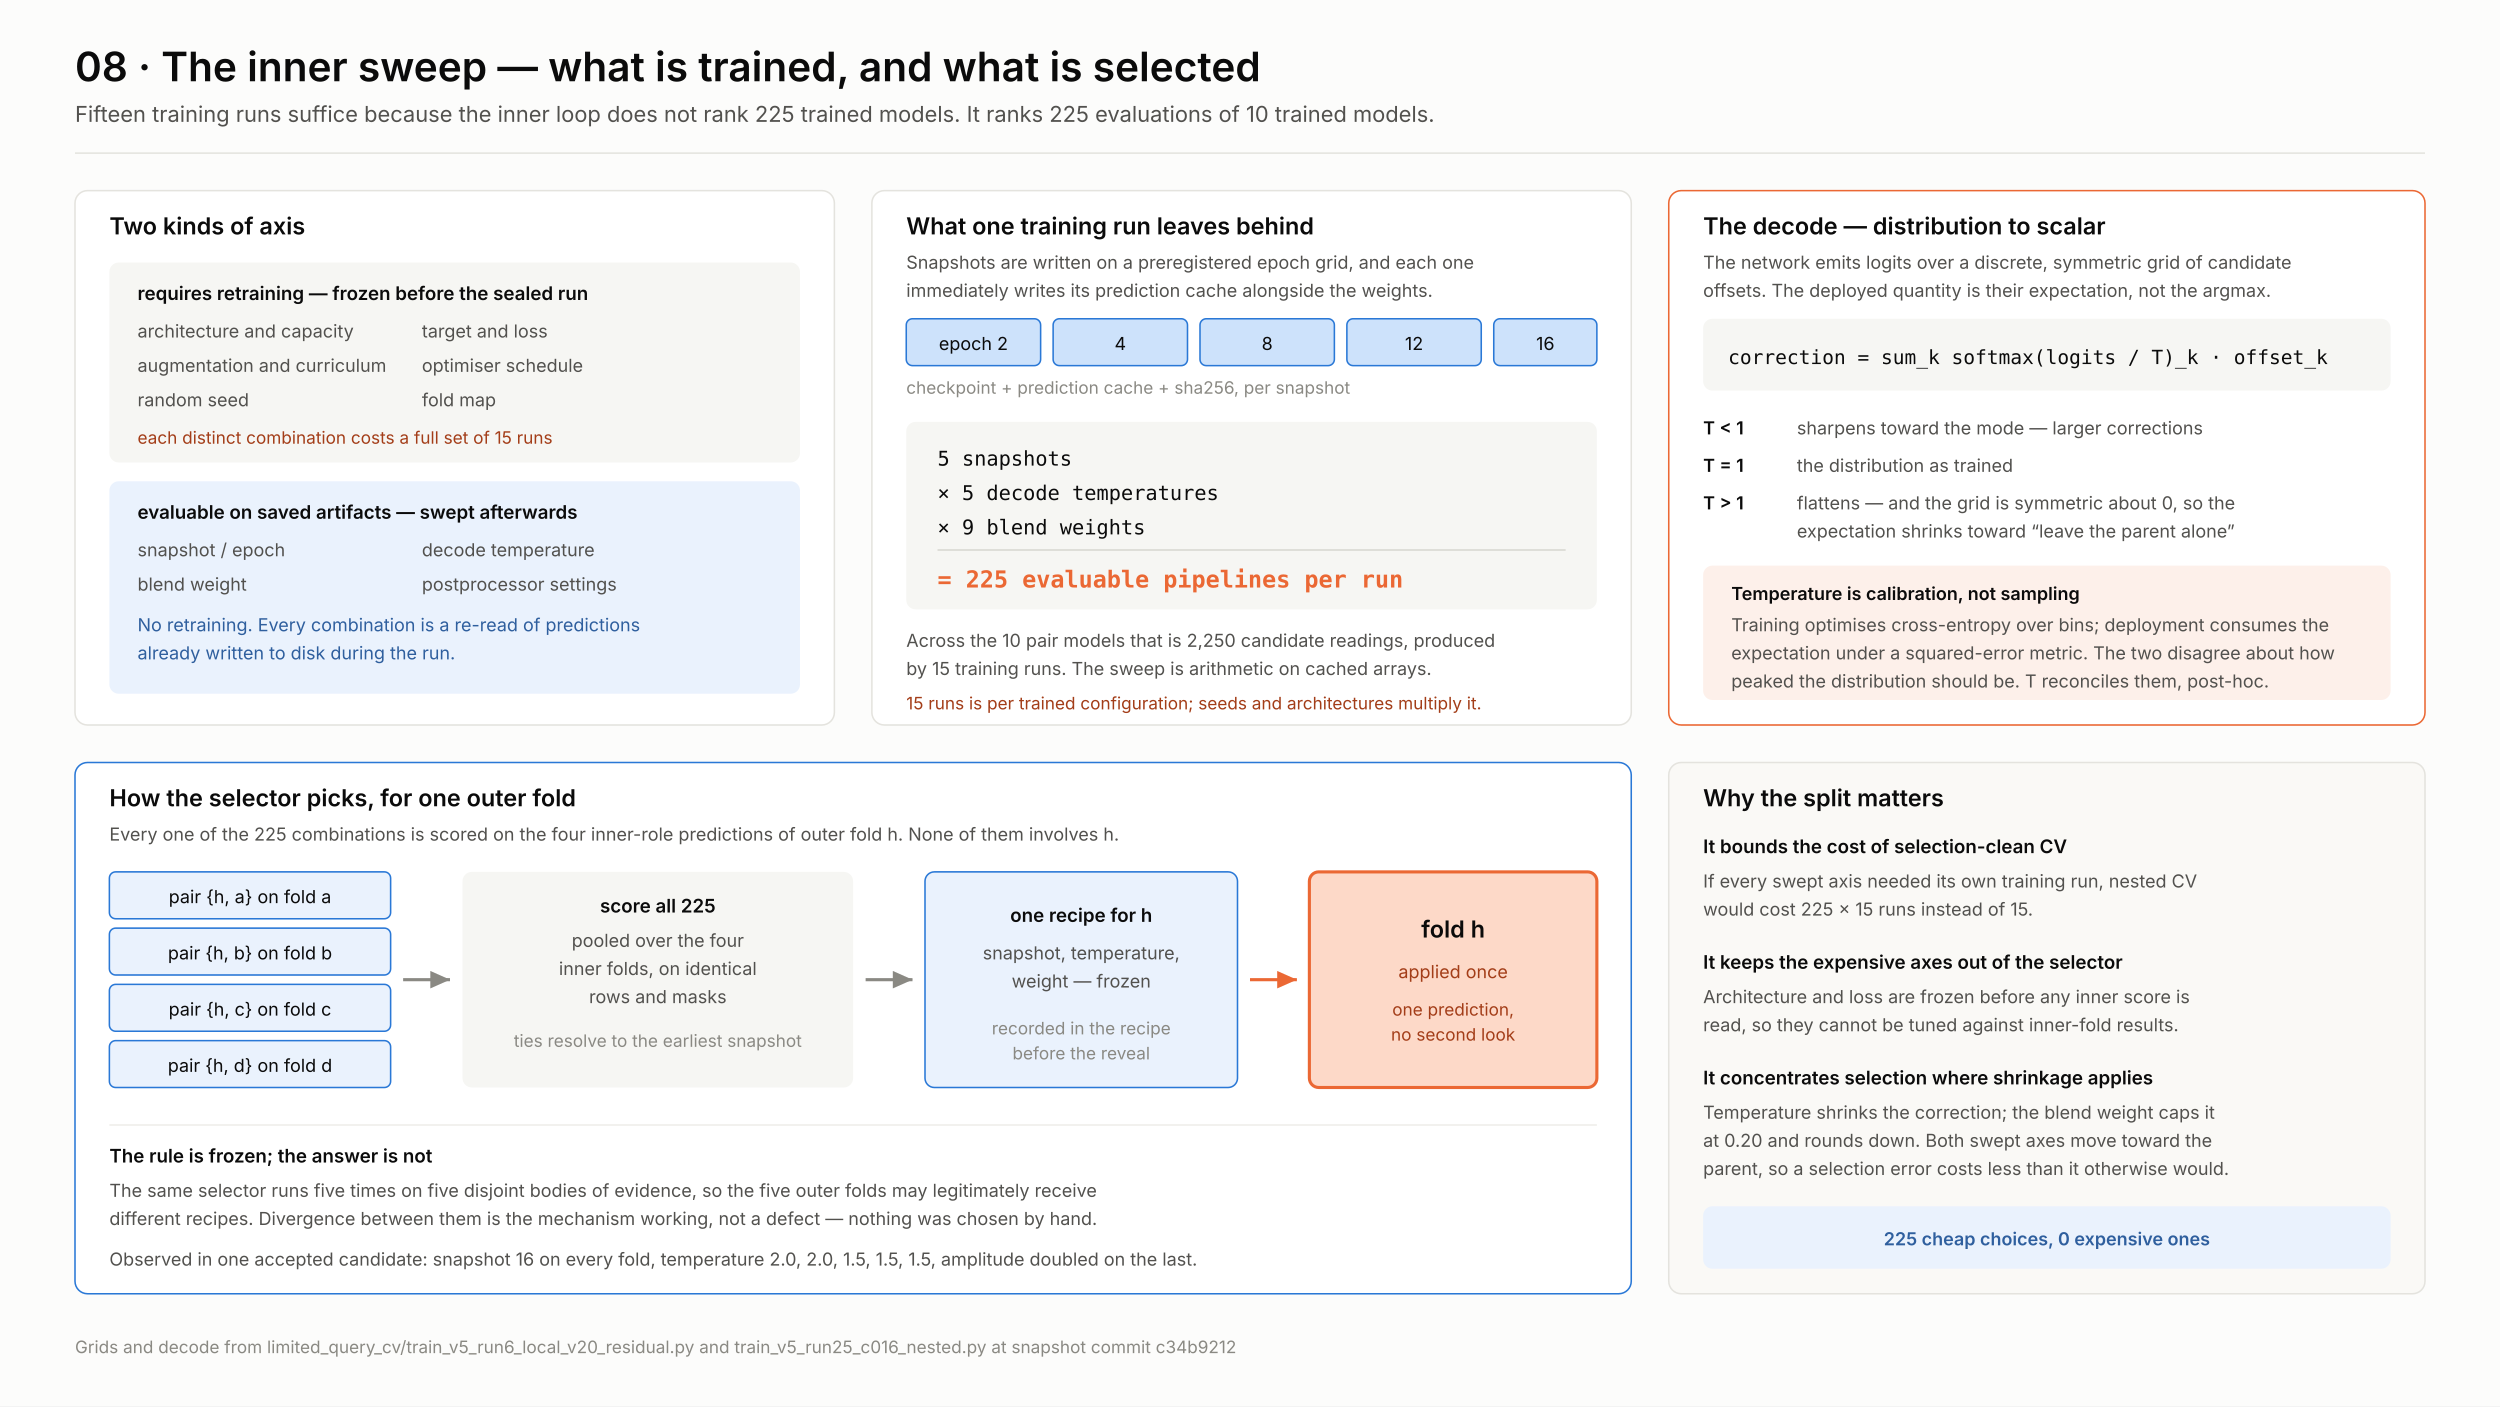
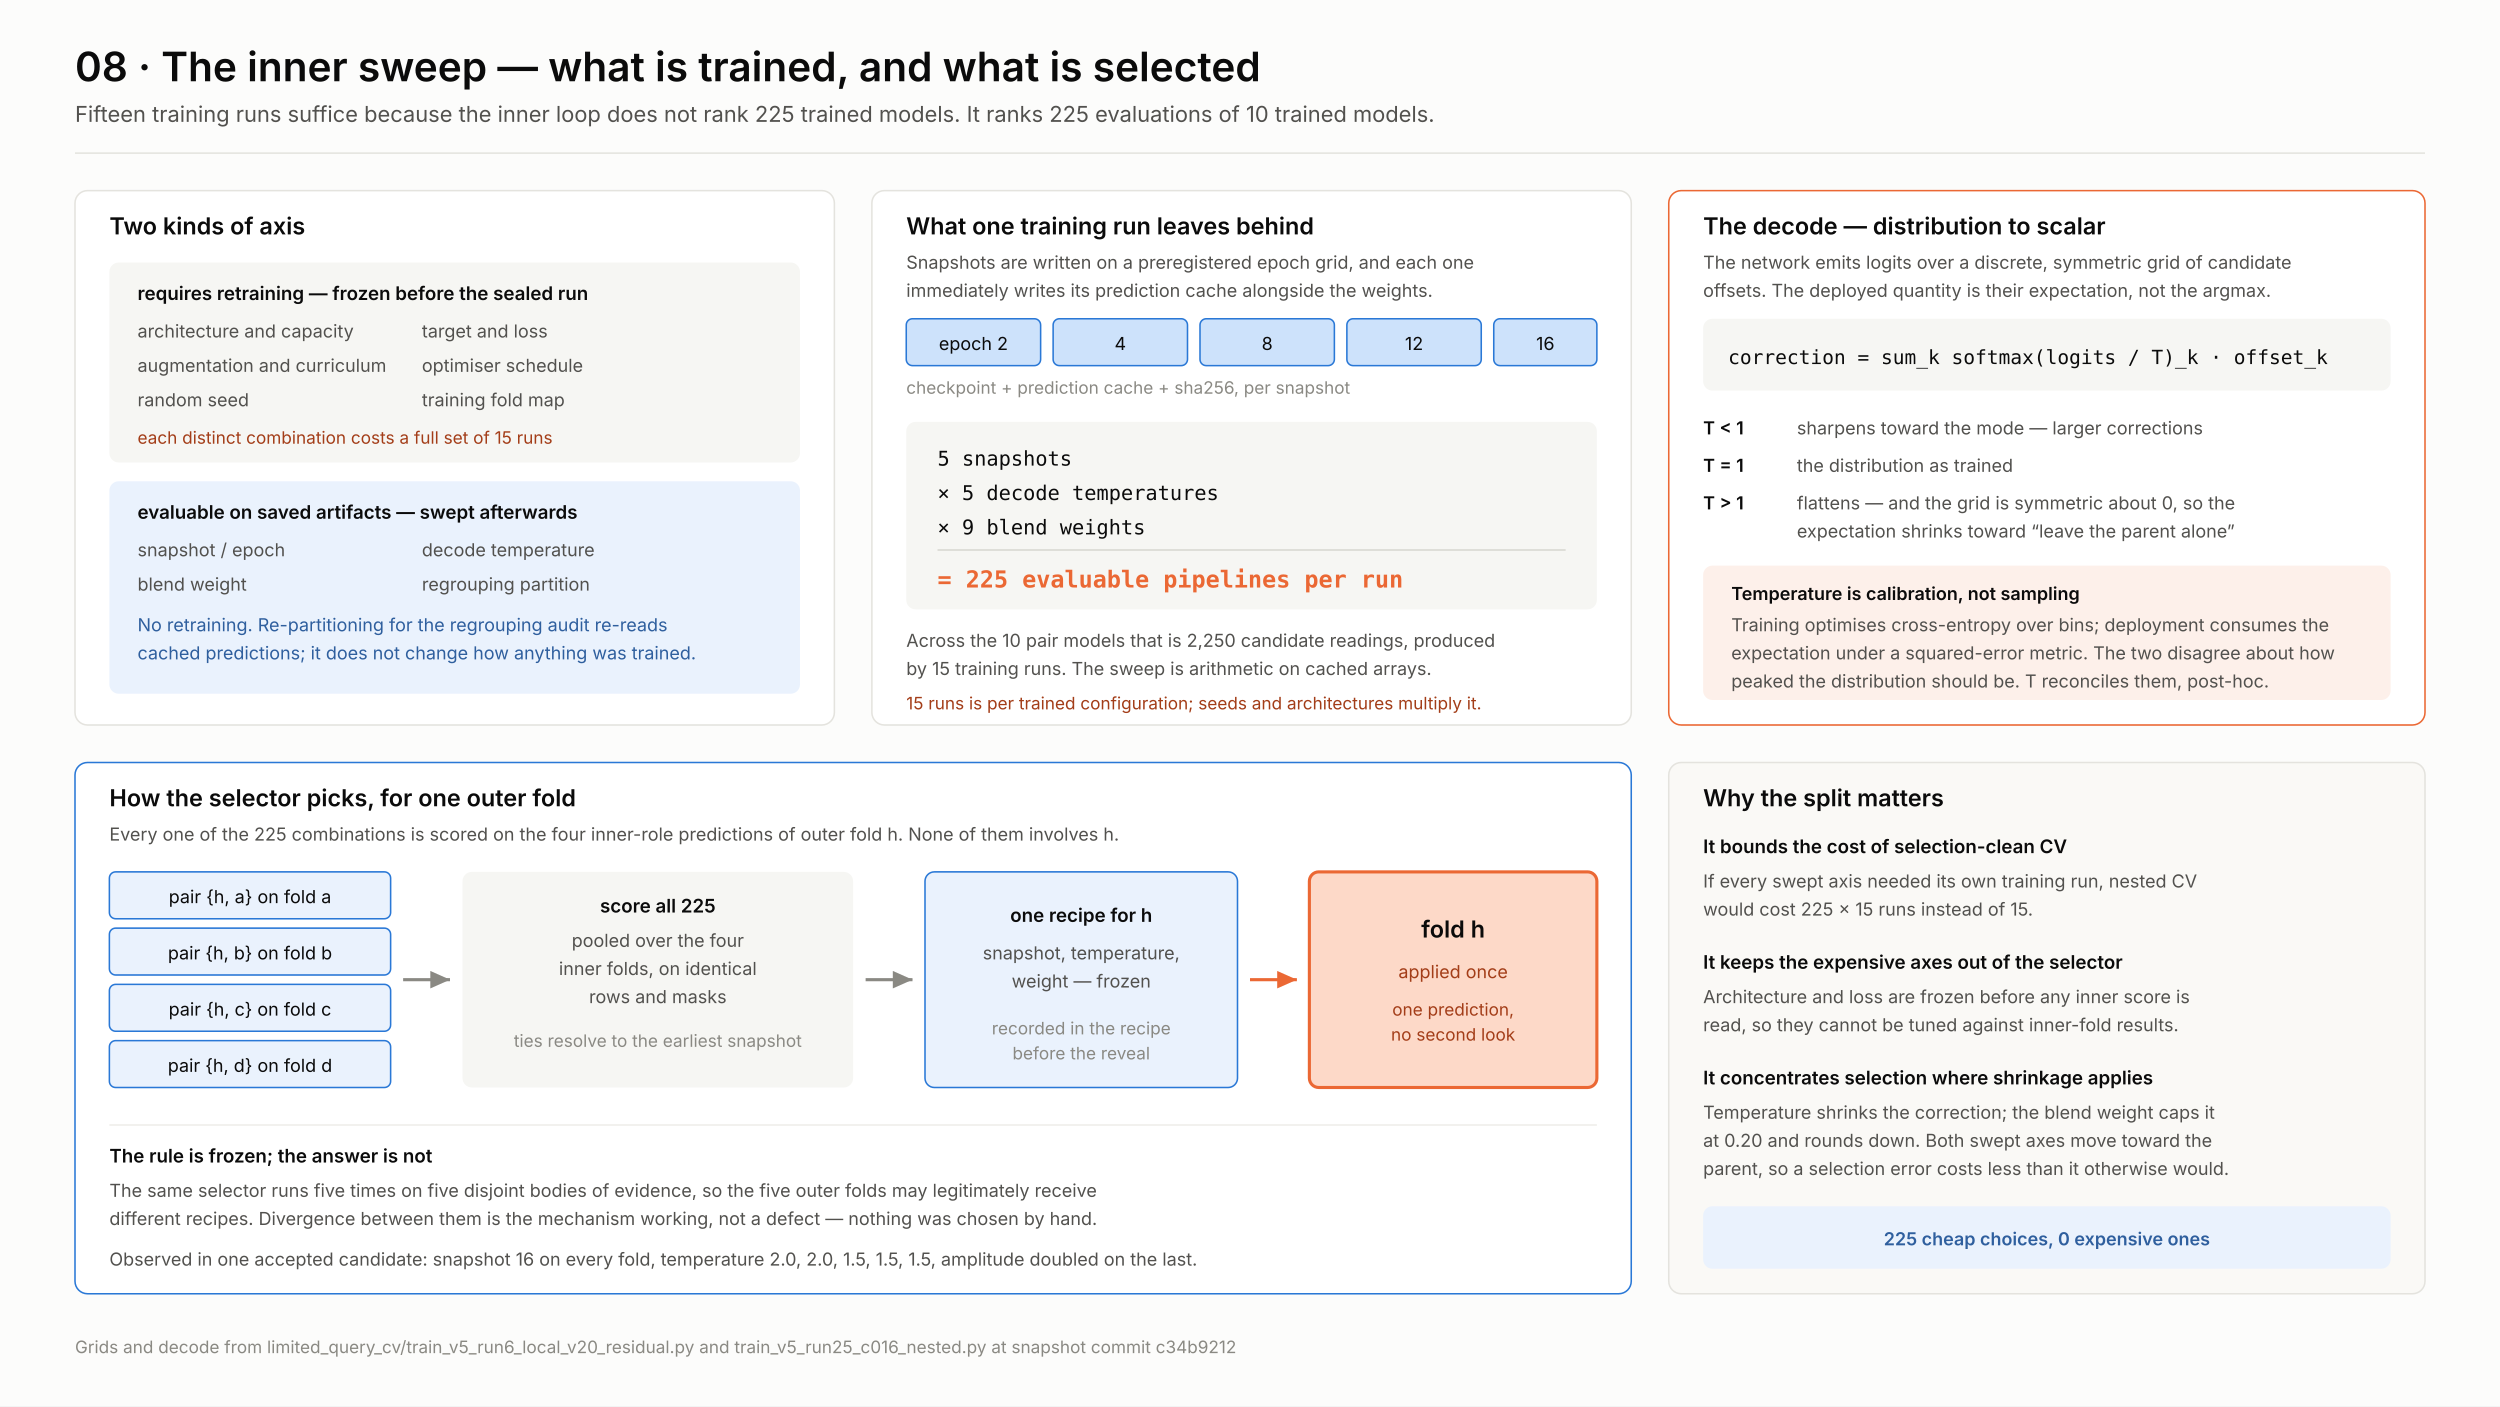
<svg xmlns="http://www.w3.org/2000/svg" viewBox="0 0 1600 900" width="1600" height="900" font-family="Inter, 'Helvetica Neue', Helvetica, Arial, sans-serif">
  <defs>
    <marker id="arrow" viewBox="0 0 10 10" refX="9" refY="5" markerWidth="7" markerHeight="7" orient="auto-start-reverse">
      <path d="M 0 1 L 9 5 L 0 9 z" fill="#8a8983" />
    </marker>
    <marker id="arrowOr" viewBox="0 0 10 10" refX="9" refY="5" markerWidth="7" markerHeight="7" orient="auto-start-reverse">
      <path d="M 0 1 L 9 5 L 0 9 z" fill="#eb6834" />
    </marker>
  </defs>
  <rect width="1600" height="900" fill="#fcfcfb" />
  <text x="48" y="52" font-size="26" font-weight="600" fill="#0b0b0b">08 · The inner sweep — what is trained, and what is selected</text>
  <text x="48" y="78" font-size="14" fill="#52514e">Fifteen training runs suffice because the inner loop does not rank 225 trained models. It ranks 225 evaluations of 10 trained models.</text>
  <line x1="48" y1="98" x2="1552" y2="98" stroke="#e4e3de" />
  <rect x="48" y="122" width="486" height="342" rx="8" fill="#ffffff" stroke="#e4e3de" />
  <text x="70" y="150" font-size="15" font-weight="600" fill="#0b0b0b">Two kinds of axis</text>
  <rect x="70" y="168" width="442" height="128" rx="6" fill="#f6f6f3" />
  <text x="88" y="192" font-size="12" font-weight="600" fill="#0b0b0b">requires retraining — frozen before the sealed run</text>
  <g font-size="11.5" fill="#52514e">
    <text x="88" y="216">architecture and capacity</text>
    <text x="270" y="216">target and loss</text>
    <text x="88" y="238">augmentation and curriculum</text>
    <text x="270" y="238">optimiser schedule</text>
    <text x="88" y="260">random seed</text>
-     <text x="270" y="260">fold map</text>
+     <text x="270" y="260">training fold map</text>
  </g>
  <text x="88" y="284" font-size="11" fill="#a33d18">each distinct combination costs a full set of 15 runs</text>
  <rect x="70" y="308" width="442" height="136" rx="6" fill="#eaf2fd" />
  <text x="88" y="332" font-size="12" font-weight="600" fill="#0b0b0b">evaluable on saved artifacts — swept afterwards</text>
  <g font-size="11.5" fill="#52514e">
    <text x="88" y="356">snapshot / epoch</text>
    <text x="270" y="356">decode temperature</text>
    <text x="88" y="378">blend weight</text>
-     <text x="270" y="378">postprocessor settings</text>
+     <text x="270" y="378">regrouping partition</text>
  </g>
-   <text x="88" y="404" font-size="11.5" fill="#2f5f9e">No retraining. Every combination is a re-read of predictions</text>
-   <text x="88" y="422" font-size="11.5" fill="#2f5f9e">already written to disk during the run.</text>
+   <text x="88" y="404" font-size="11.5" fill="#2f5f9e">No retraining. Re-partitioning for the regrouping audit re-reads</text>
+   <text x="88" y="422" font-size="11.5" fill="#2f5f9e">cached predictions; it does not change how anything was trained.</text>
  <rect x="558" y="122" width="486" height="342" rx="8" fill="#ffffff" stroke="#e4e3de" />
  <text x="580" y="150" font-size="15" font-weight="600" fill="#0b0b0b">What one training run leaves behind</text>
  <text x="580" y="172" font-size="11.5" fill="#52514e">Snapshots are written on a preregistered epoch grid, and each one</text>
  <text x="580" y="190" font-size="11.5" fill="#52514e">immediately writes its prediction cache alongside the weights.</text>
  <g>
    <rect x="580" y="204" width="86" height="30" rx="4" fill="#cde2fb" stroke="#2a78d6" />
    <text x="623" y="224" font-size="11.5" fill="#0b0b0b" text-anchor="middle">epoch 2</text>
    <rect x="674" y="204" width="86" height="30" rx="4" fill="#cde2fb" stroke="#2a78d6" />
    <text x="717" y="224" font-size="11.5" fill="#0b0b0b" text-anchor="middle">4</text>
    <rect x="768" y="204" width="86" height="30" rx="4" fill="#cde2fb" stroke="#2a78d6" />
    <text x="811" y="224" font-size="11.5" fill="#0b0b0b" text-anchor="middle">8</text>
    <rect x="862" y="204" width="86" height="30" rx="4" fill="#cde2fb" stroke="#2a78d6" />
    <text x="905" y="224" font-size="11.5" fill="#0b0b0b" text-anchor="middle">12</text>
    <rect x="956" y="204" width="66" height="30" rx="4" fill="#cde2fb" stroke="#2a78d6" />
    <text x="989" y="224" font-size="11.5" fill="#0b0b0b" text-anchor="middle">16</text>
  </g>
  <text x="580" y="252" font-size="11" fill="#8a8983">checkpoint + prediction cache + sha256, per snapshot</text>
  <rect x="580" y="270" width="442" height="120" rx="6" fill="#f6f6f3" />
  <g font-size="13" font-family="ui-monospace, Menlo, Consolas, monospace" fill="#0b0b0b">
    <text x="600" y="298">  5 snapshots</text>
    <text x="600" y="320">×  5 decode temperatures</text>
    <text x="600" y="342">×  9 blend weights</text>
  </g>
  <line x1="600" y1="352" x2="1002" y2="352" stroke="#d8d7d1" />
  <text x="600" y="376" font-size="15" font-weight="600" font-family="ui-monospace, Menlo, Consolas, monospace" fill="#eb6834">= 225 evaluable pipelines per run</text>
  <text x="580" y="414" font-size="11.5" fill="#52514e">Across the 10 pair models that is 2,250 candidate readings, produced</text>
  <text x="580" y="432" font-size="11.5" fill="#52514e">by 15 training runs. The sweep is arithmetic on cached arrays.</text>
  <text x="580" y="454" font-size="11" fill="#a33d18">15 runs is per trained configuration; seeds and architectures multiply it.</text>
  <rect x="1068" y="122" width="484" height="342" rx="8" fill="#ffffff" stroke="#eb6834" />
  <text x="1090" y="150" font-size="15" font-weight="600" fill="#0b0b0b">The decode — distribution to scalar</text>
  <text x="1090" y="172" font-size="11.5" fill="#52514e">The network emits logits over a discrete, symmetric grid of candidate</text>
  <text x="1090" y="190" font-size="11.5" fill="#52514e">offsets. The deployed quantity is their expectation, not the argmax.</text>
  <rect x="1090" y="204" width="440" height="46" rx="6" fill="#f6f6f3" />
  <text x="1106" y="233" font-size="12.5" font-family="ui-monospace, Menlo, Consolas, monospace" fill="#0b0b0b">correction = sum_k  softmax(logits / T)_k · offset_k</text>
  <g font-size="11.5">
    <text x="1090" y="278" font-weight="600" fill="#0b0b0b">T &lt; 1</text>
    <text x="1150" y="278" fill="#52514e">sharpens toward the mode — larger corrections</text>
    <text x="1090" y="302" font-weight="600" fill="#0b0b0b">T = 1</text>
    <text x="1150" y="302" fill="#52514e">the distribution as trained</text>
    <text x="1090" y="326" font-weight="600" fill="#0b0b0b">T &gt; 1</text>
    <text x="1150" y="326" fill="#52514e">flattens — and the grid is symmetric about 0, so the</text>
    <text x="1150" y="344" fill="#52514e">expectation shrinks toward “leave the parent alone”</text>
  </g>
  <rect x="1090" y="362" width="440" height="86" rx="6" fill="#fdf0ea" />
  <text x="1108" y="384" font-size="11.5" font-weight="600" fill="#0b0b0b">Temperature is calibration, not sampling</text>
  <text x="1108" y="404" font-size="11.5" fill="#52514e">Training optimises cross-entropy over bins; deployment consumes the</text>
  <text x="1108" y="422" font-size="11.5" fill="#52514e">expectation under a squared-error metric. The two disagree about how</text>
  <text x="1108" y="440" font-size="11.5" fill="#52514e">peaked the distribution should be. T reconciles them, post-hoc.</text>
  <rect x="48" y="488" width="996" height="340" rx="8" fill="#ffffff" stroke="#2a78d6" />
  <text x="70" y="516" font-size="15" font-weight="600" fill="#0b0b0b">How the selector picks, for one outer fold</text>
  <text x="70" y="538" font-size="11.5" fill="#52514e">Every one of the 225 combinations is scored on the four inner-role predictions of outer fold h. None of them involves h.</text>
  <g>
    <rect x="70" y="558" width="180" height="30" rx="4" fill="#eaf2fd" stroke="#2a78d6" />
    <text x="160" y="578" font-size="11.5" fill="#0b0b0b" text-anchor="middle">pair {h, a} on fold a</text>
    <rect x="70" y="594" width="180" height="30" rx="4" fill="#eaf2fd" stroke="#2a78d6" />
    <text x="160" y="614" font-size="11.5" fill="#0b0b0b" text-anchor="middle">pair {h, b} on fold b</text>
    <rect x="70" y="630" width="180" height="30" rx="4" fill="#eaf2fd" stroke="#2a78d6" />
    <text x="160" y="650" font-size="11.5" fill="#0b0b0b" text-anchor="middle">pair {h, c} on fold c</text>
    <rect x="70" y="666" width="180" height="30" rx="4" fill="#eaf2fd" stroke="#2a78d6" />
    <text x="160" y="686" font-size="11.5" fill="#0b0b0b" text-anchor="middle">pair {h, d} on fold d</text>
  </g>
  <line x1="258" y1="627" x2="288" y2="627" stroke="#8a8983" stroke-width="2" marker-end="url(#arrow)" />
  <rect x="296" y="558" width="250" height="138" rx="6" fill="#f6f6f3" />
  <text x="421" y="584" font-size="12" font-weight="600" fill="#0b0b0b" text-anchor="middle">score all 225</text>
  <text x="421" y="606" font-size="11.5" fill="#52514e" text-anchor="middle">pooled over the four</text>
  <text x="421" y="624" font-size="11.5" fill="#52514e" text-anchor="middle">inner folds, on identical</text>
  <text x="421" y="642" font-size="11.5" fill="#52514e" text-anchor="middle">rows and masks</text>
  <text x="421" y="670" font-size="11" fill="#8a8983" text-anchor="middle">ties resolve to the earliest snapshot</text>
  <line x1="554" y1="627" x2="584" y2="627" stroke="#8a8983" stroke-width="2" marker-end="url(#arrow)" />
  <rect x="592" y="558" width="200" height="138" rx="6" fill="#eaf2fd" stroke="#2a78d6" />
  <text x="692" y="590" font-size="12" font-weight="600" fill="#0b0b0b" text-anchor="middle">one recipe for h</text>
  <text x="692" y="614" font-size="11.5" fill="#52514e" text-anchor="middle">snapshot, temperature,</text>
  <text x="692" y="632" font-size="11.5" fill="#52514e" text-anchor="middle">weight — frozen</text>
  <text x="692" y="662" font-size="11" fill="#8a8983" text-anchor="middle">recorded in the recipe</text>
  <text x="692" y="678" font-size="11" fill="#8a8983" text-anchor="middle">before the reveal</text>
  <line x1="800" y1="627" x2="830" y2="627" stroke="#eb6834" stroke-width="2" marker-end="url(#arrowOr)" />
  <rect x="838" y="558" width="184" height="138" rx="6" fill="#fdd9c8" stroke="#eb6834" stroke-width="2" />
  <text x="930" y="600" font-size="15" font-weight="600" fill="#0b0b0b" text-anchor="middle">fold h</text>
  <text x="930" y="626" font-size="11.5" fill="#a33d18" text-anchor="middle">applied once</text>
  <text x="930" y="650" font-size="11" fill="#a33d18" text-anchor="middle">one prediction,</text>
  <text x="930" y="666" font-size="11" fill="#a33d18" text-anchor="middle">no second look</text>
  <line x1="70" y1="720" x2="1022" y2="720" stroke="#eeede9" />
  <text x="70" y="744" font-size="12" font-weight="600" fill="#0b0b0b">The rule is frozen; the answer is not</text>
  <text x="70" y="766" font-size="11.5" fill="#52514e">The same selector runs five times on five disjoint bodies of evidence, so the five outer folds may legitimately receive</text>
  <text x="70" y="784" font-size="11.5" fill="#52514e">different recipes. Divergence between them is the mechanism working, not a defect — nothing was chosen by hand.</text>
  <text x="70" y="810" font-size="11.5" fill="#52514e">Observed in one accepted candidate: snapshot 16 on every fold, temperature 2.0, 2.0, 1.5, 1.5, 1.5, amplitude doubled on the last.</text>
  <rect x="1068" y="488" width="484" height="340" rx="8" fill="#faf9f6" stroke="#e4e3de" />
  <text x="1090" y="516" font-size="15" font-weight="600" fill="#0b0b0b">Why the split matters</text>
  <text x="1090" y="546" font-size="12" font-weight="600" fill="#0b0b0b">It bounds the cost of selection-clean CV</text>
  <text x="1090" y="568" font-size="11.5" fill="#52514e">If every swept axis needed its own training run, nested CV</text>
  <text x="1090" y="586" font-size="11.5" fill="#52514e">would cost 225 × 15 runs instead of 15.</text>
  <text x="1090" y="620" font-size="12" font-weight="600" fill="#0b0b0b">It keeps the expensive axes out of the selector</text>
  <text x="1090" y="642" font-size="11.5" fill="#52514e">Architecture and loss are frozen before any inner score is</text>
  <text x="1090" y="660" font-size="11.5" fill="#52514e">read, so they cannot be tuned against inner-fold results.</text>
  <text x="1090" y="694" font-size="12" font-weight="600" fill="#0b0b0b">It concentrates selection where shrinkage applies</text>
  <text x="1090" y="716" font-size="11.5" fill="#52514e">Temperature shrinks the correction; the blend weight caps it</text>
  <text x="1090" y="734" font-size="11.5" fill="#52514e">at 0.20 and rounds down. Both swept axes move toward the</text>
  <text x="1090" y="752" font-size="11.5" fill="#52514e">parent, so a selection error costs less than it otherwise would.</text>
  <rect x="1090" y="772" width="440" height="40" rx="6" fill="#eaf2fd" />
  <text x="1310" y="797" font-size="11.5" font-weight="600" fill="#2f5f9e" text-anchor="middle">225 cheap choices, 0 expensive ones</text>
  <text x="48" y="866" font-size="11" fill="#8a8983">Grids and decode from limited_query_cv/train_v5_run6_local_v20_residual.py and train_v5_run25_c016_nested.py at snapshot commit c34b9212</text>
</svg>
